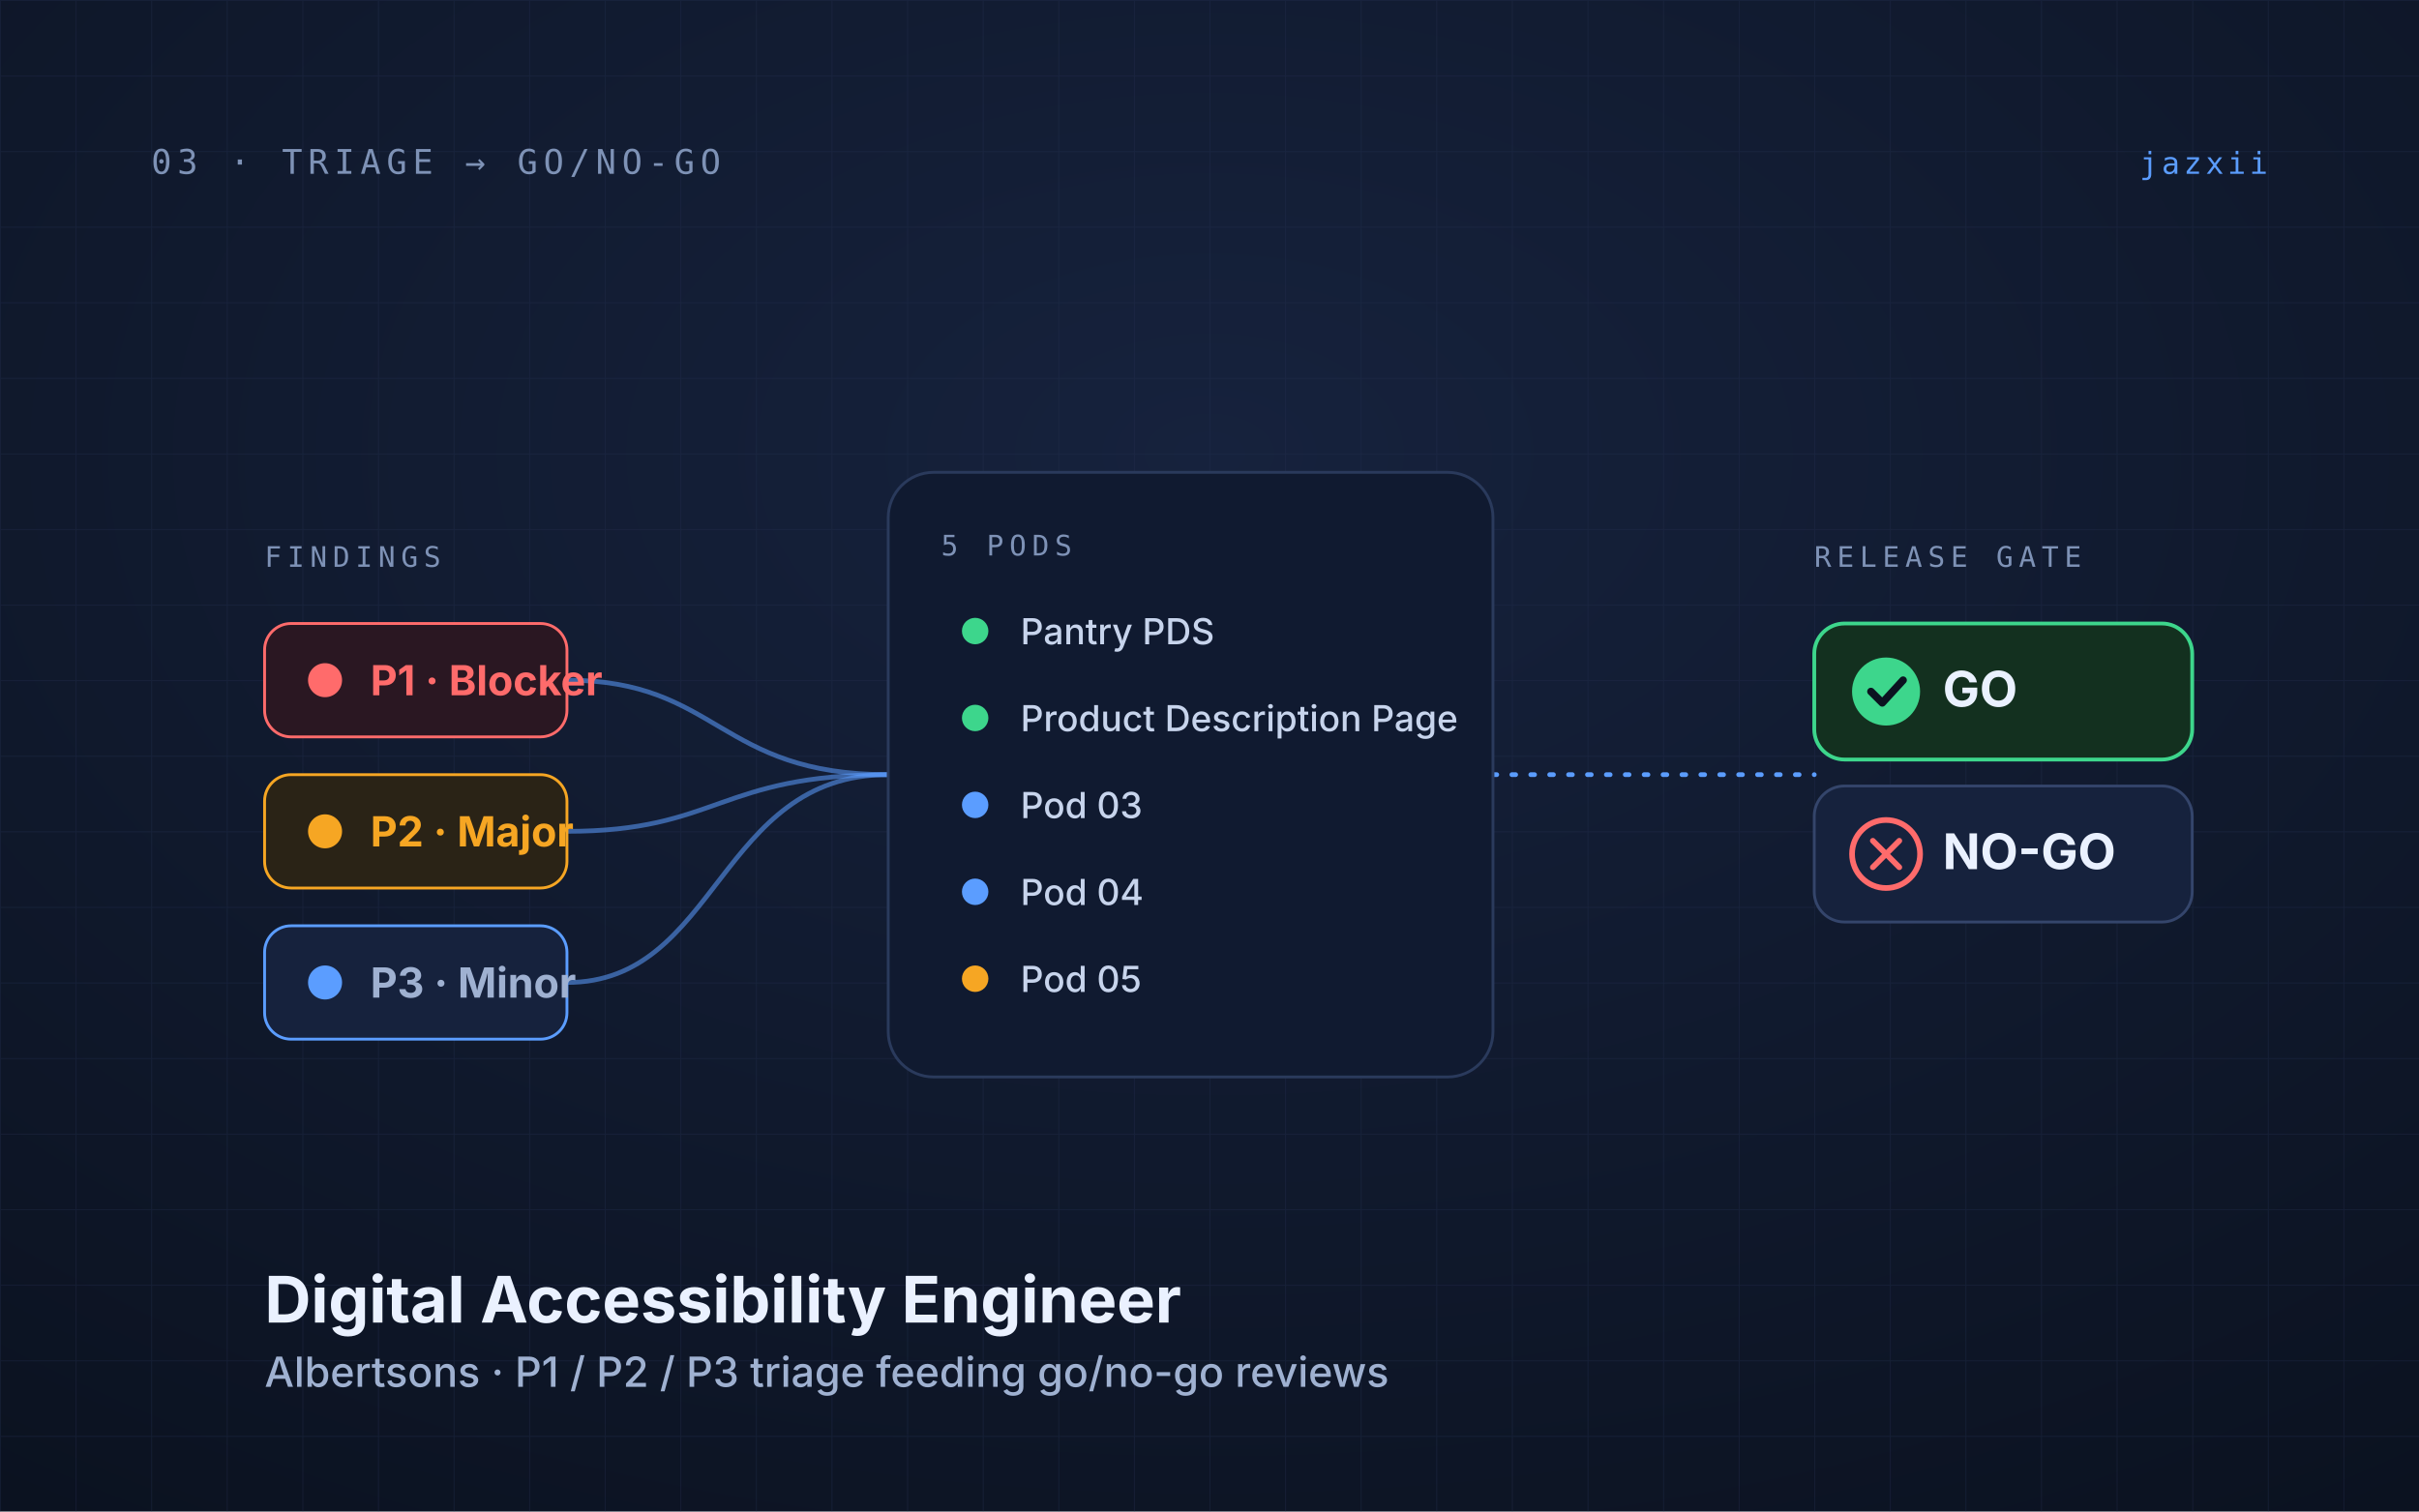
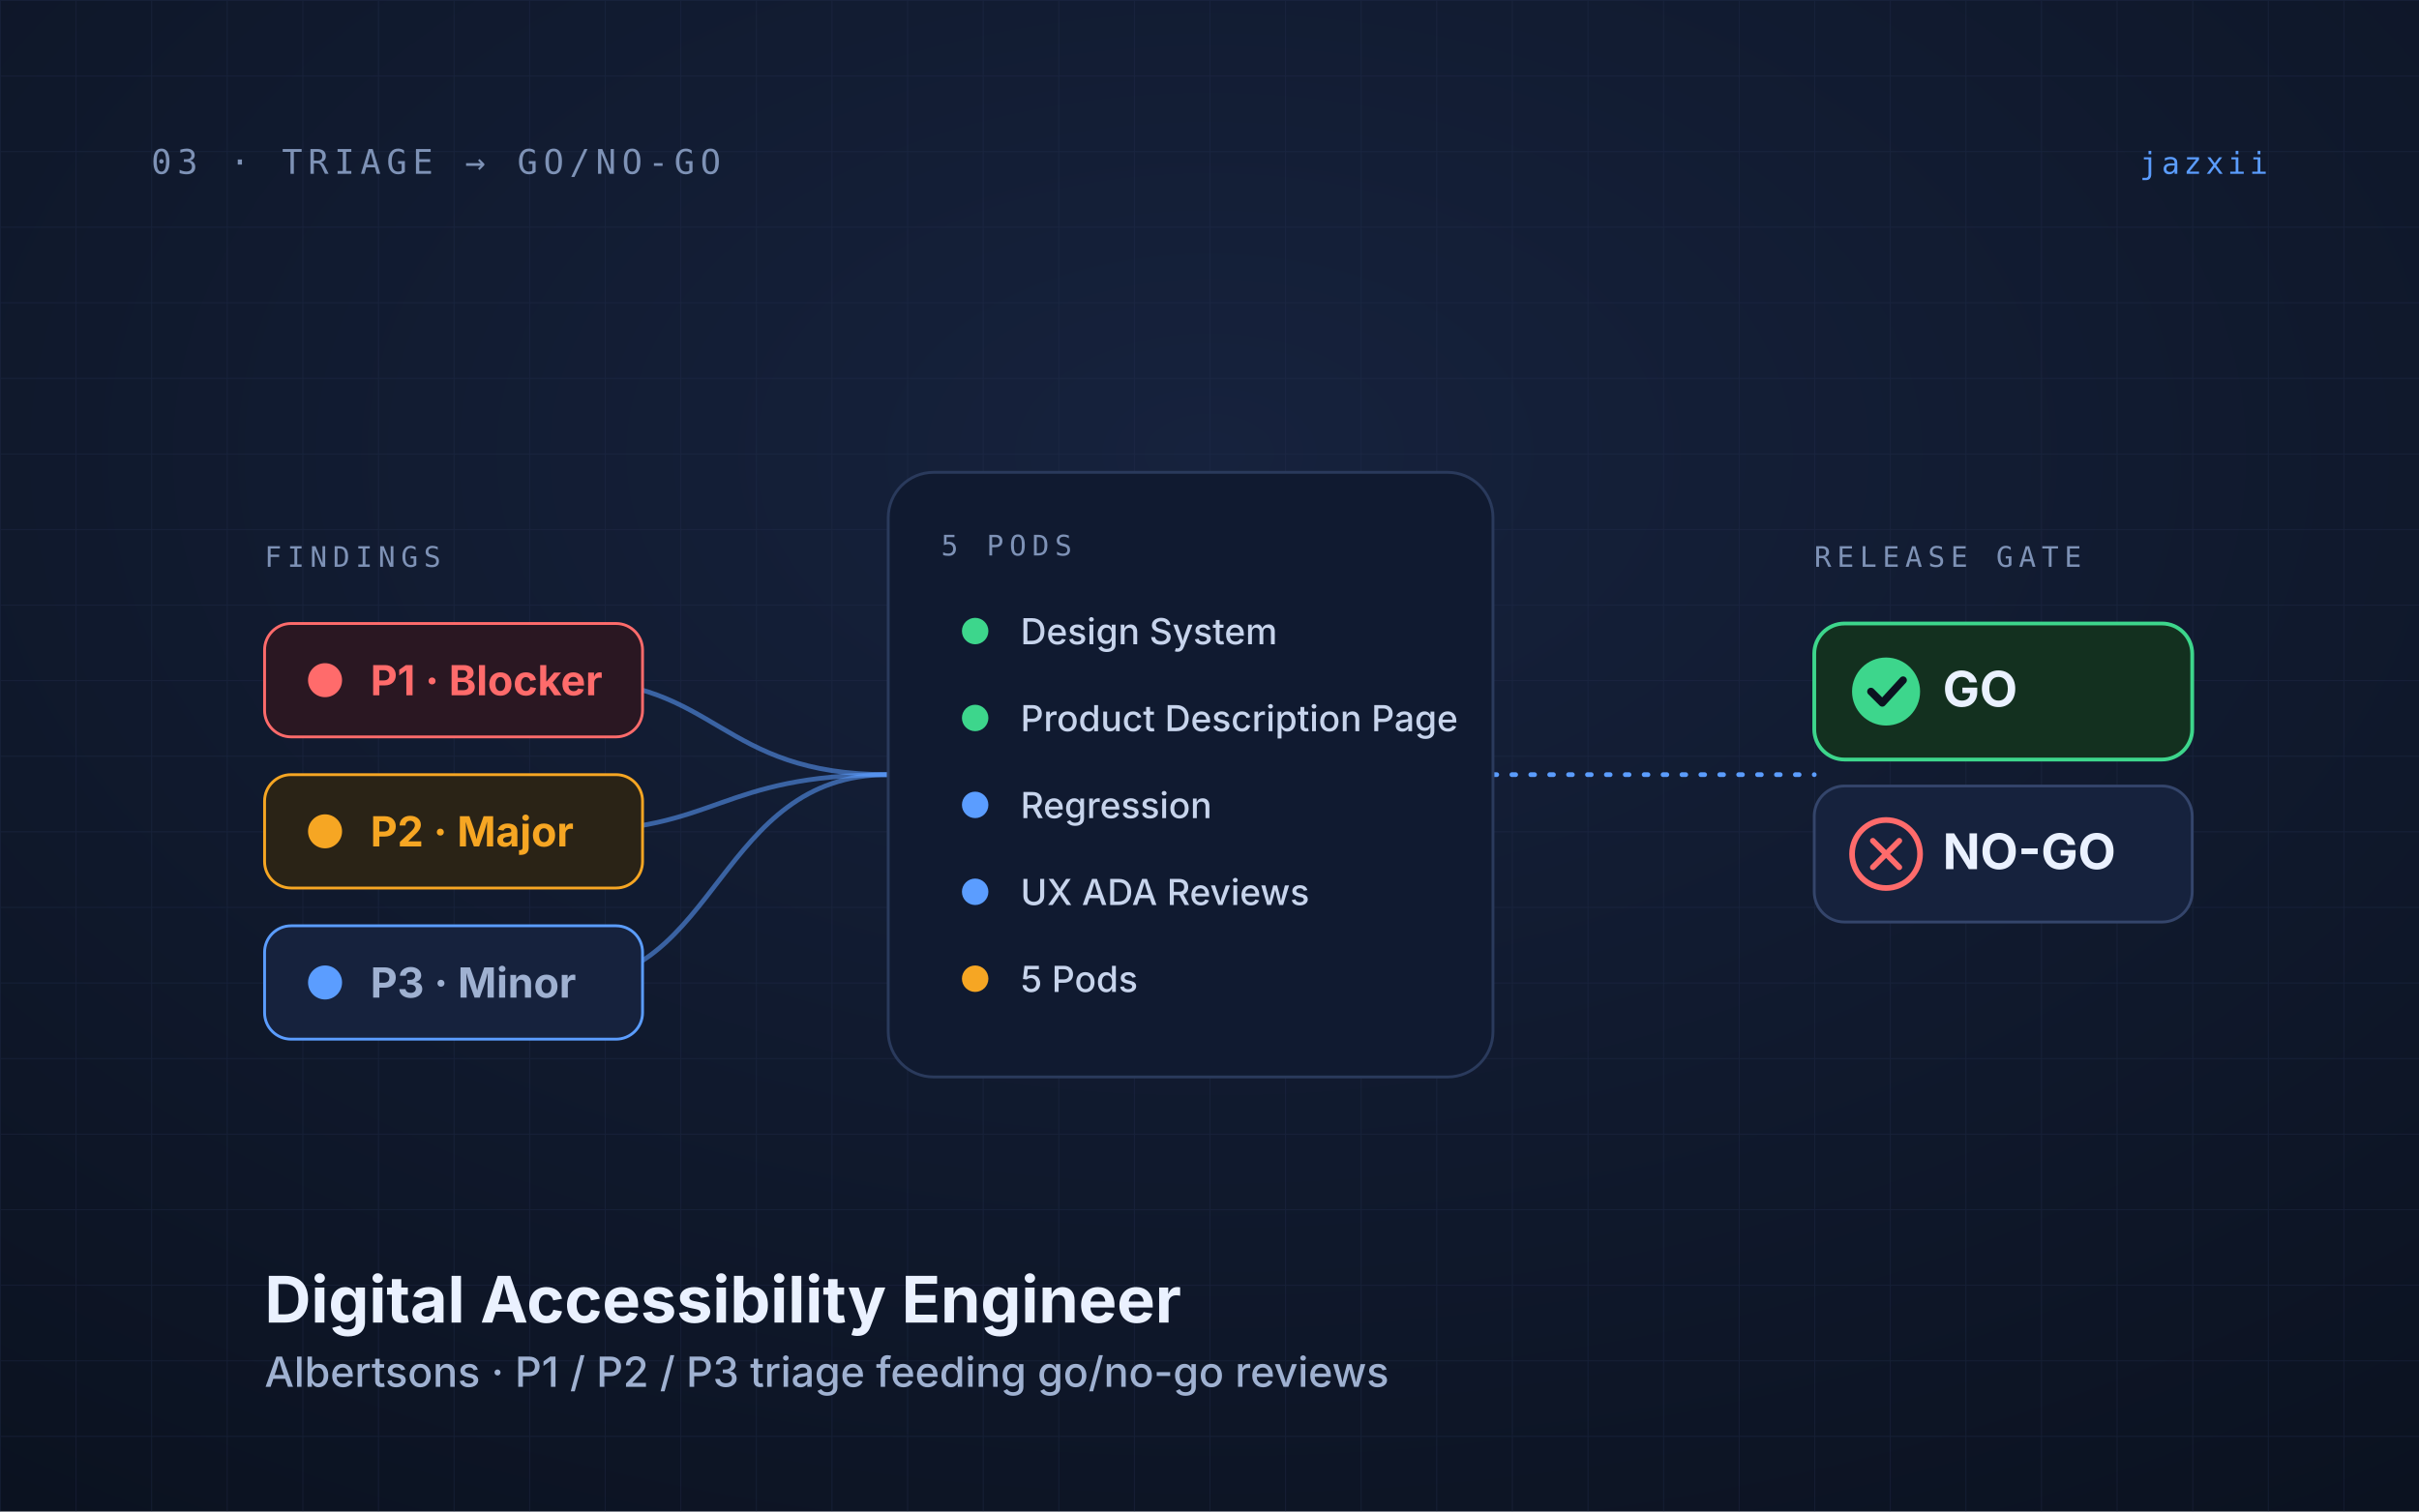
<svg xmlns="http://www.w3.org/2000/svg" viewBox="0 0 1280 800" width="1280" height="800" role="img" aria-labelledby="t3 d3">
  <defs>
    <radialGradient id="bg3" cx="50%" cy="30%" r="85%">
      <stop offset="0%" stop-color="#16223D" />
      <stop offset="100%" stop-color="#0B1220" />
    </radialGradient>
    <pattern id="grid3" width="40" height="40" patternUnits="userSpaceOnUse">
      <path d="M40 0H0V40" fill="none" stroke="#22304F" stroke-width="1" opacity="0.35" />
    </pattern>
    <style>
      .eye{font-family:'JetBrains Mono','SF Mono',ui-monospace,monospace;font-size:18px;letter-spacing:3px;fill:#7E92B6}
      .tag{font-family:'JetBrains Mono','SF Mono',ui-monospace,monospace;font-size:16px;letter-spacing:2px;fill:#5B9DFF}
      .col{font-family:'JetBrains Mono','SF Mono',ui-monospace,monospace;font-size:15px;letter-spacing:3px;fill:#7E92B6}
      .h{font-family:'Inter','Helvetica Neue',Arial,sans-serif;font-weight:700;fill:#EAF1FF}
      .sub{font-family:'Inter','Helvetica Neue',Arial,sans-serif;font-weight:500;font-size:22px;fill:#9FB1D1}
      .chip{font-family:'Inter','Helvetica Neue',Arial,sans-serif;font-weight:700;font-size:22px}
      .pod{font-family:'Inter','Helvetica Neue',Arial,sans-serif;font-weight:500;font-size:19px;fill:#C7D4EC}
      .mono{font-family:'JetBrains Mono','SF Mono',ui-monospace,monospace;fill:#9FB1D1}
    </style>
  </defs>
  <rect width="1280" height="800" fill="url(#bg3)" />
  <rect width="1280" height="800" fill="url(#grid3)" />
  <text x="80" y="92" class="eye">03 · TRIAGE → GO/NO-GO</text>
  <text x="1200" y="92" class="tag" text-anchor="end">jazxii</text>
  <path d="M300 360 C 380 360 380 410 470 410" fill="none" stroke="#5B9DFF" stroke-width="2.5" opacity="0.55" />
  <path d="M300 440 C 380 440 380 410 470 410" fill="none" stroke="#5B9DFF" stroke-width="2.5" opacity="0.55" />
  <path d="M300 520 C 380 520 380 410 470 410" fill="none" stroke="#5B9DFF" stroke-width="2.5" opacity="0.55" />
  <path d="M790 410 C 880 410 880 410 960 410" fill="none" stroke="#5B9DFF" stroke-width="2.5" stroke-dasharray="2 8" stroke-linecap="round" />
  <text x="140" y="300" class="col">FINDINGS</text>
  <g class="chip">
-     <rect x="140" y="330" width="160" height="60" rx="14" fill="#2A1722" stroke="#FF6B6B" stroke-width="1.5" />
+     <rect x="140" y="330" width="200" height="60" rx="14" fill="#2A1722" stroke="#FF6B6B" stroke-width="1.5" />
    <circle cx="172" cy="360" r="9" fill="#FF6B6B" />
    <text x="196" y="368" fill="#FF6B6B">P1 · Blocker</text>
  </g>
  <g class="chip">
-     <rect x="140" y="410" width="160" height="60" rx="14" fill="#2A2316" stroke="#F6A623" stroke-width="1.5" />
+     <rect x="140" y="410" width="200" height="60" rx="14" fill="#2A2316" stroke="#F6A623" stroke-width="1.5" />
    <circle cx="172" cy="440" r="9" fill="#F6A623" />
    <text x="196" y="448" fill="#F6A623">P2 · Major</text>
  </g>
  <g class="chip">
-     <rect x="140" y="490" width="160" height="60" rx="14" fill="#16223D" stroke="#5B9DFF" stroke-width="1.5" />
+     <rect x="140" y="490" width="200" height="60" rx="14" fill="#16223D" stroke="#5B9DFF" stroke-width="1.5" />
    <circle cx="172" cy="520" r="9" fill="#5B9DFF" />
    <text x="196" y="528" fill="#9FB1D1">P3 · Minor</text>
  </g>
  <rect x="470" y="250" width="320" height="320" rx="24" fill="#101A30" stroke="#2A3A5C" stroke-width="1.5" />
  <text x="498" y="294" class="col">5 PODS</text>
  <g>
    <circle cx="516" cy="334" r="7" fill="#3DD68C" />
-     <text x="540" y="341" class="pod">Pantry PDS</text>
+     <text x="540" y="341" class="pod">Design System</text>
    <circle cx="516" cy="380" r="7" fill="#3DD68C" />
    <text x="540" y="387" class="pod">Product Description Page</text>
    <circle cx="516" cy="426" r="7" fill="#5B9DFF" />
-     <text x="540" y="433" class="pod">Pod 03</text>
+     <text x="540" y="433" class="pod">Regression</text>
    <circle cx="516" cy="472" r="7" fill="#5B9DFF" />
-     <text x="540" y="479" class="pod">Pod 04</text>
+     <text x="540" y="479" class="pod">UX ADA Reviews</text>
    <circle cx="516" cy="518" r="7" fill="#F6A623" />
-     <text x="540" y="525" class="pod">Pod 05</text>
+     <text x="540" y="525" class="pod">5 Pods</text>
  </g>
  <text x="960" y="300" class="col">RELEASE GATE</text>
  <g>
    <rect x="960" y="330" width="200" height="72" rx="16" fill="#13301F" stroke="#3DD68C" stroke-width="2" />
    <circle cx="998" cy="366" r="18" fill="#3DD68C" />
    <path d="M990 366l6 6 11 -12" fill="none" stroke="#0B1220" stroke-width="4" stroke-linecap="round" stroke-linejoin="round" />
    <text x="1028" y="374" class="h" font-size="26" fill="#3DD68C">GO</text>
  </g>
  <g>
    <rect x="960" y="416" width="200" height="72" rx="16" fill="#16223D" stroke="#34456B" stroke-width="1.5" />
    <circle cx="998" cy="452" r="18" fill="none" stroke="#FF6B6B" stroke-width="3" />
    <path d="M991 445l14 14M1005 445l-14 14" stroke="#FF6B6B" stroke-width="3" stroke-linecap="round" />
    <text x="1028" y="460" class="h" font-size="26" fill="#8195B6">NO-GO</text>
  </g>
  <text x="140" y="700" class="h" font-size="34">Digital Accessibility Engineer</text>
  <text x="140" y="734" class="sub">Albertsons · P1 / P2 / P3 triage feeding go/no-go reviews</text>
</svg>
